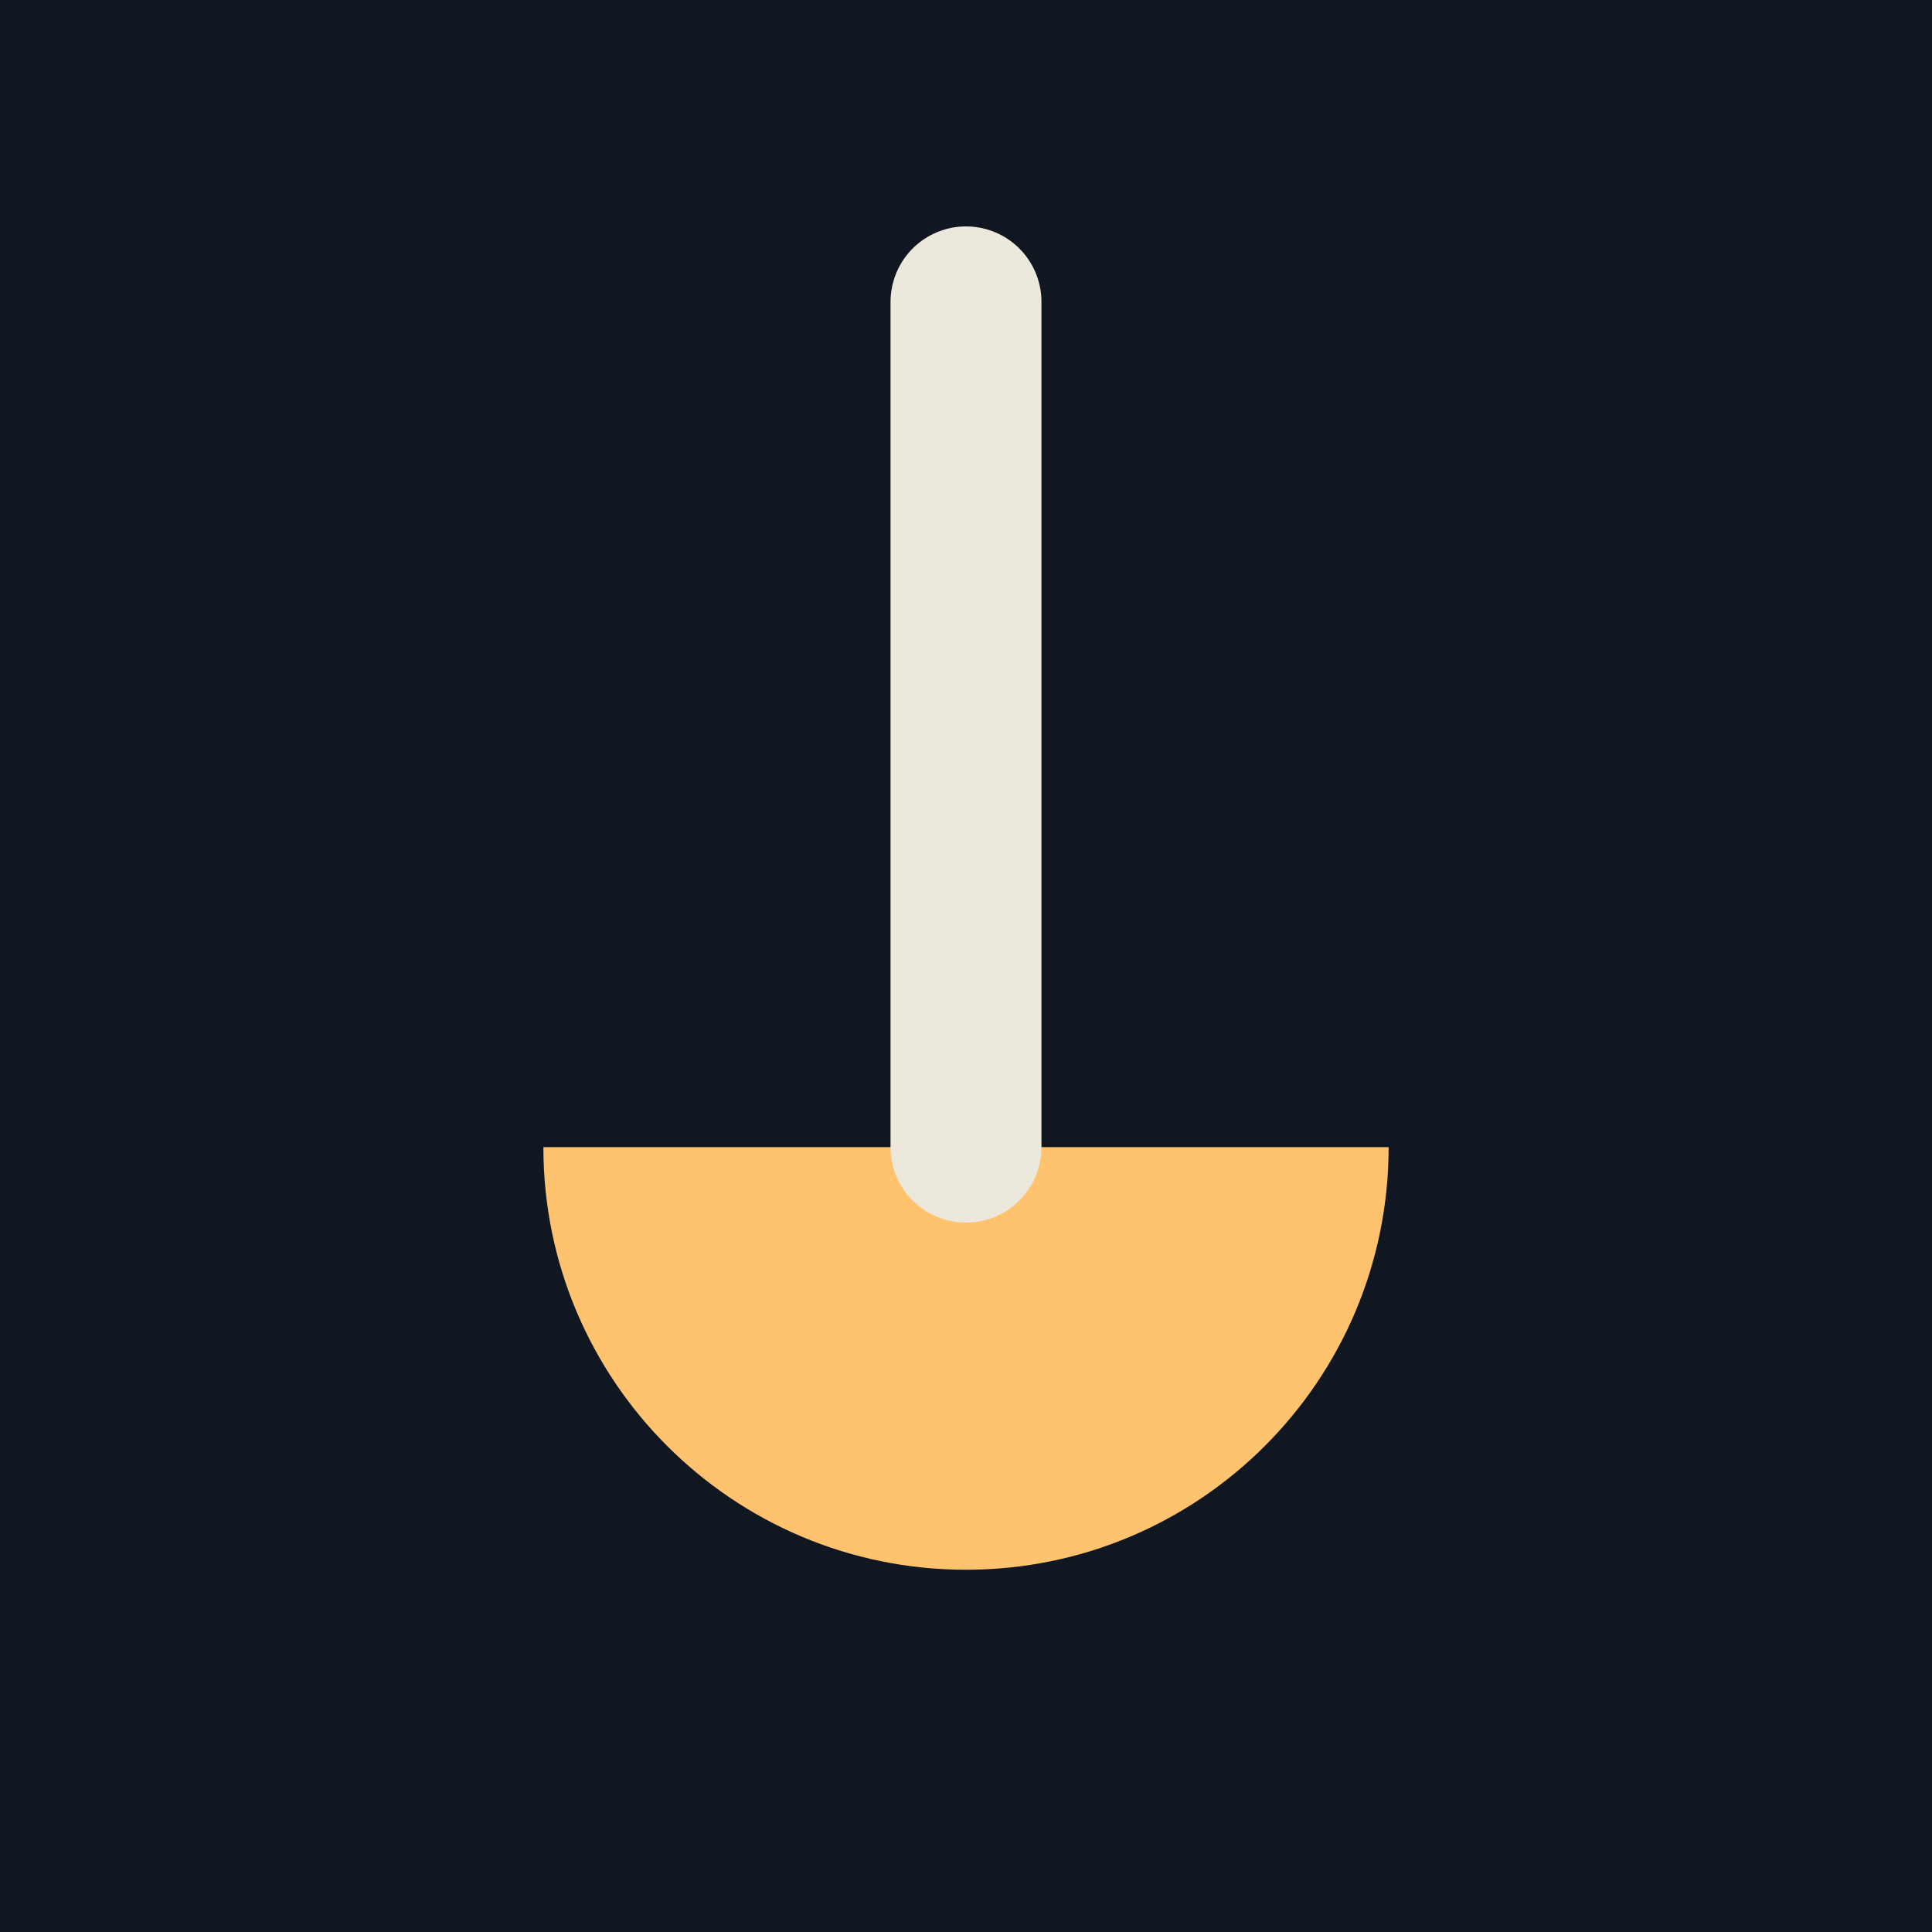
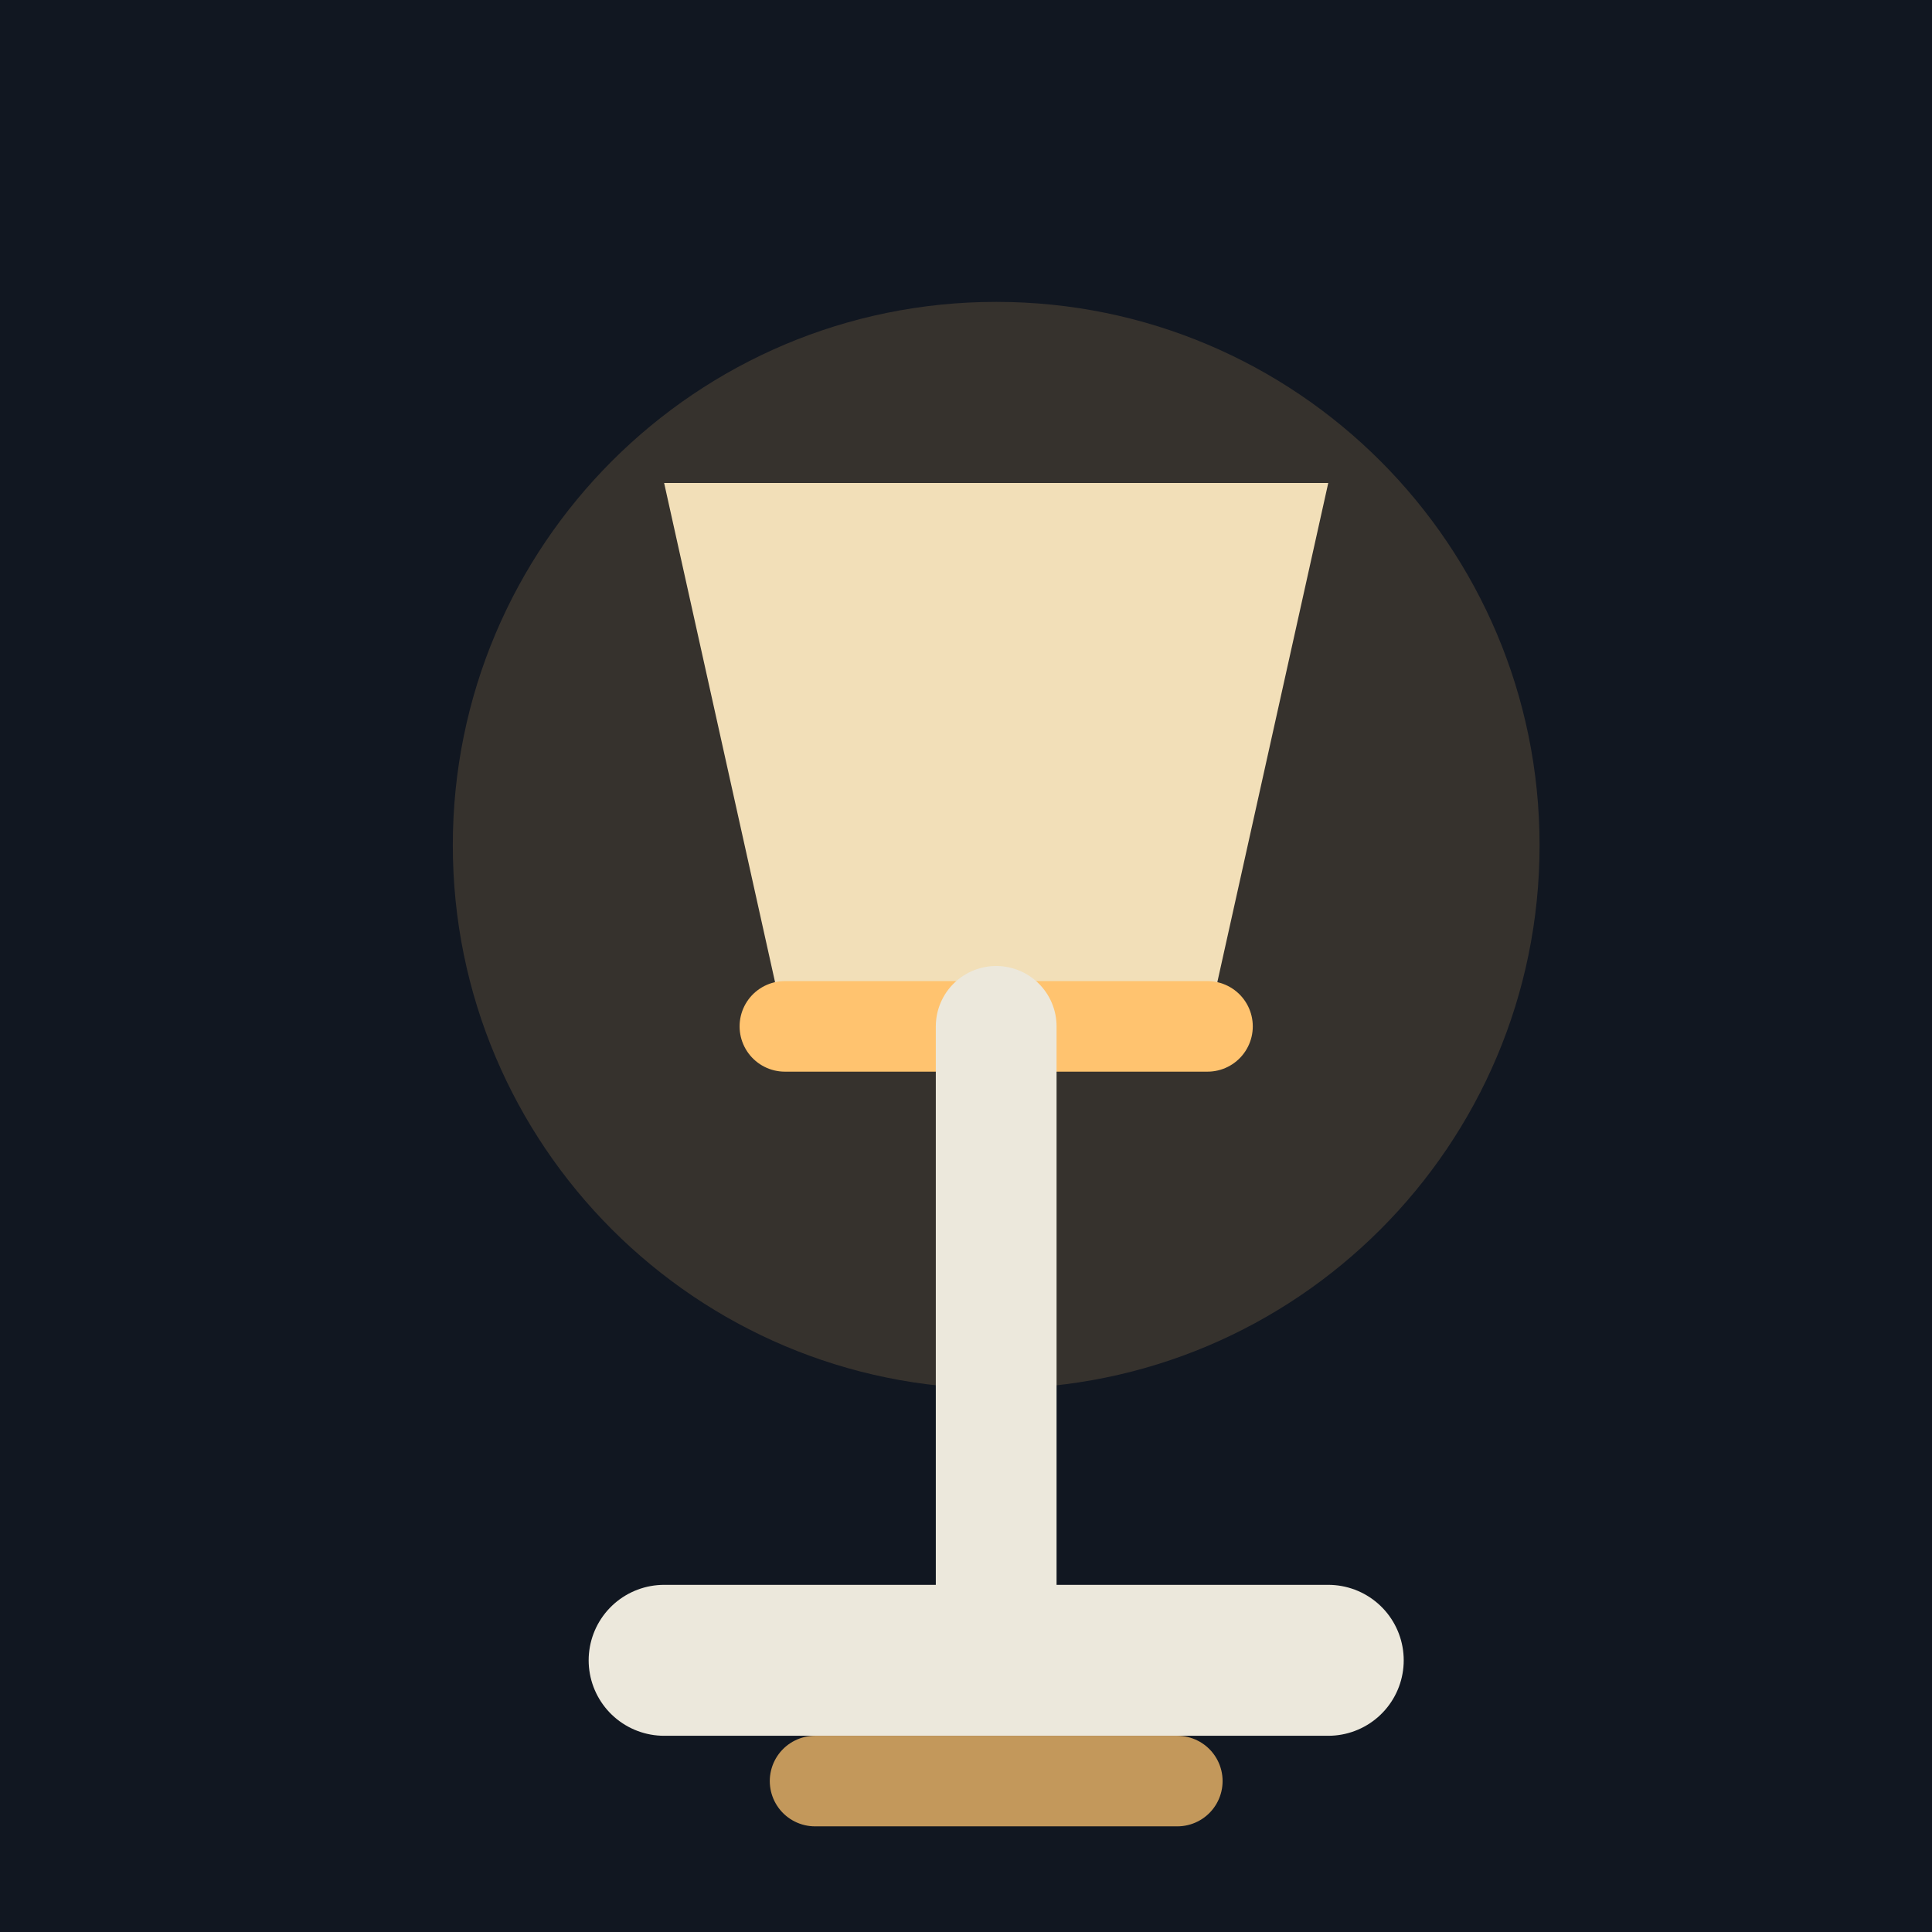
<svg xmlns="http://www.w3.org/2000/svg" viewBox="0 0 64 64">
  <rect width="64" height="64" fill="#111721" />
-   <path d="M18 38h28a14 14 0 0 1-28 0Z" fill="#ffc36f" />
-   <path d="M32 10v28" stroke="#ece8dc" stroke-width="5" stroke-linecap="round" />
+   <circle cx="33" cy="28" r="18" fill="#ffc36f" opacity="0.16" />
+   <path d="M22 16h22l-4 18H26Z" fill="#f2dfb8" />
+   <path d="M26 34h14" stroke="#ffc36f" stroke-width="3" stroke-linecap="round" />
+   <path d="M33 34v19" stroke="#ece8dc" stroke-width="4" stroke-linecap="round" />
+   <path d="M22 55h22" stroke="#ece8dc" stroke-width="5" stroke-linecap="round" />
+   <path d="M27 59h12" stroke="#ffc36f" stroke-width="3" stroke-linecap="round" opacity="0.75" />
</svg>
